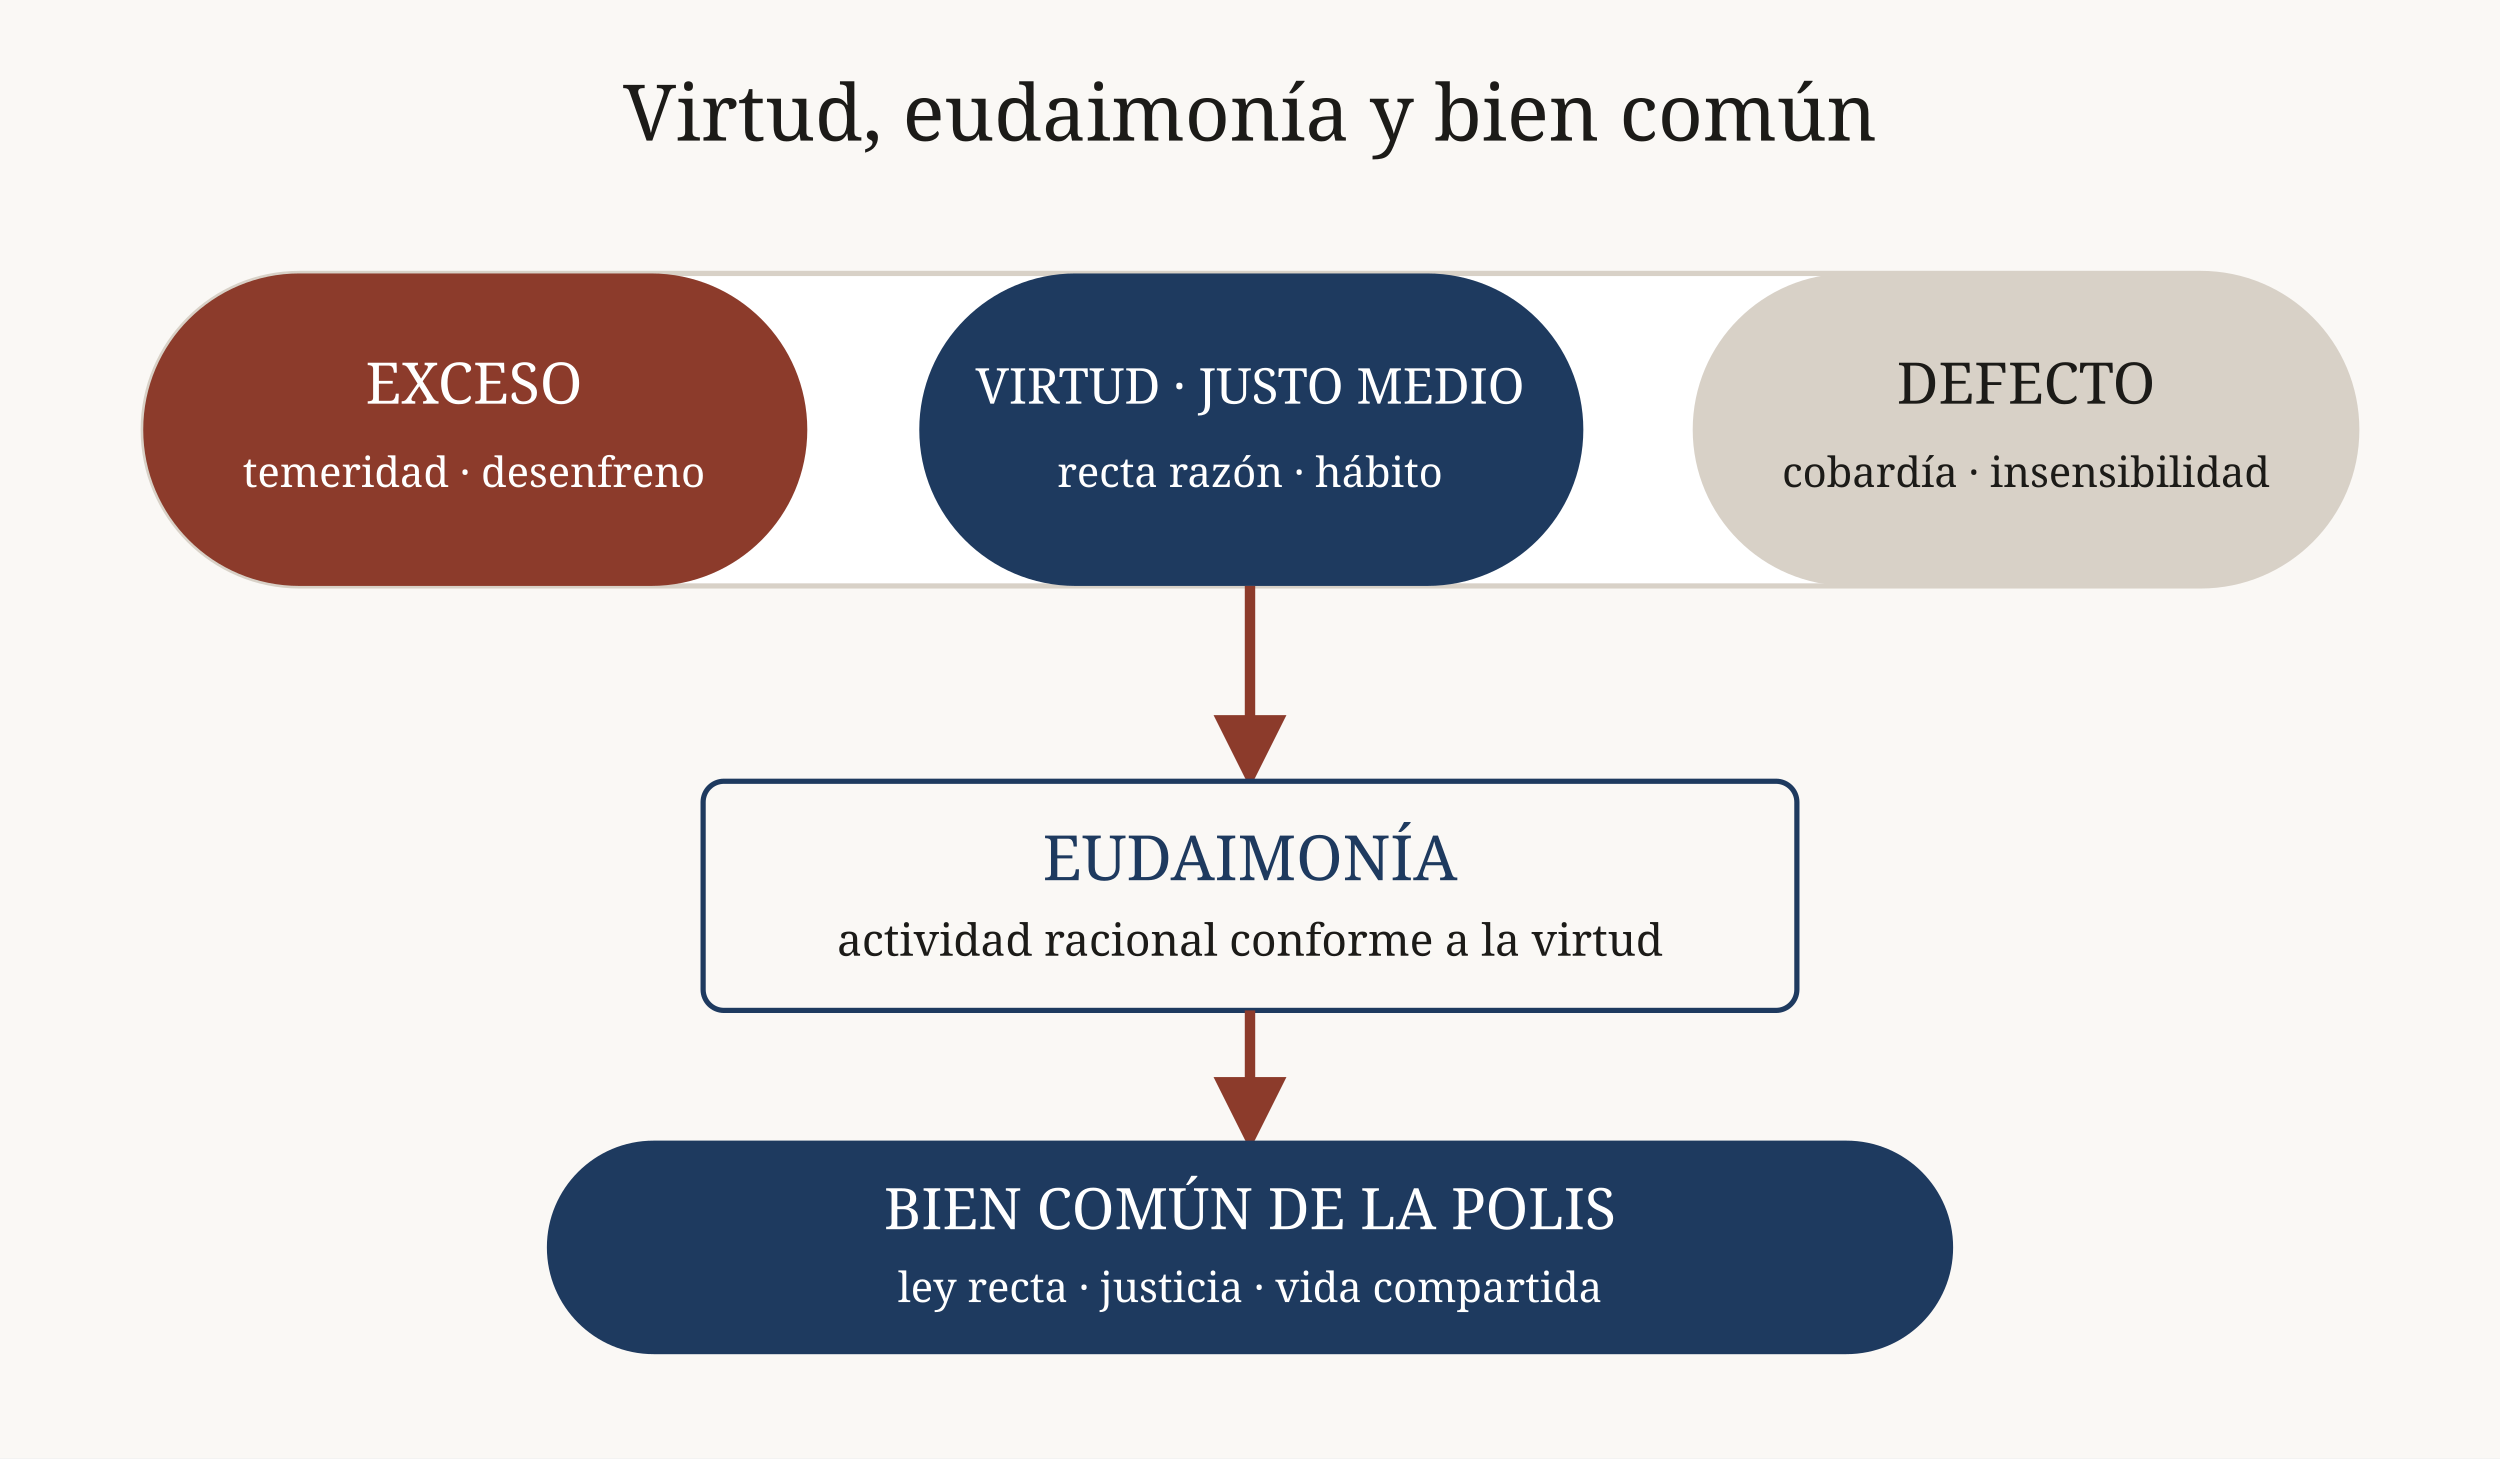
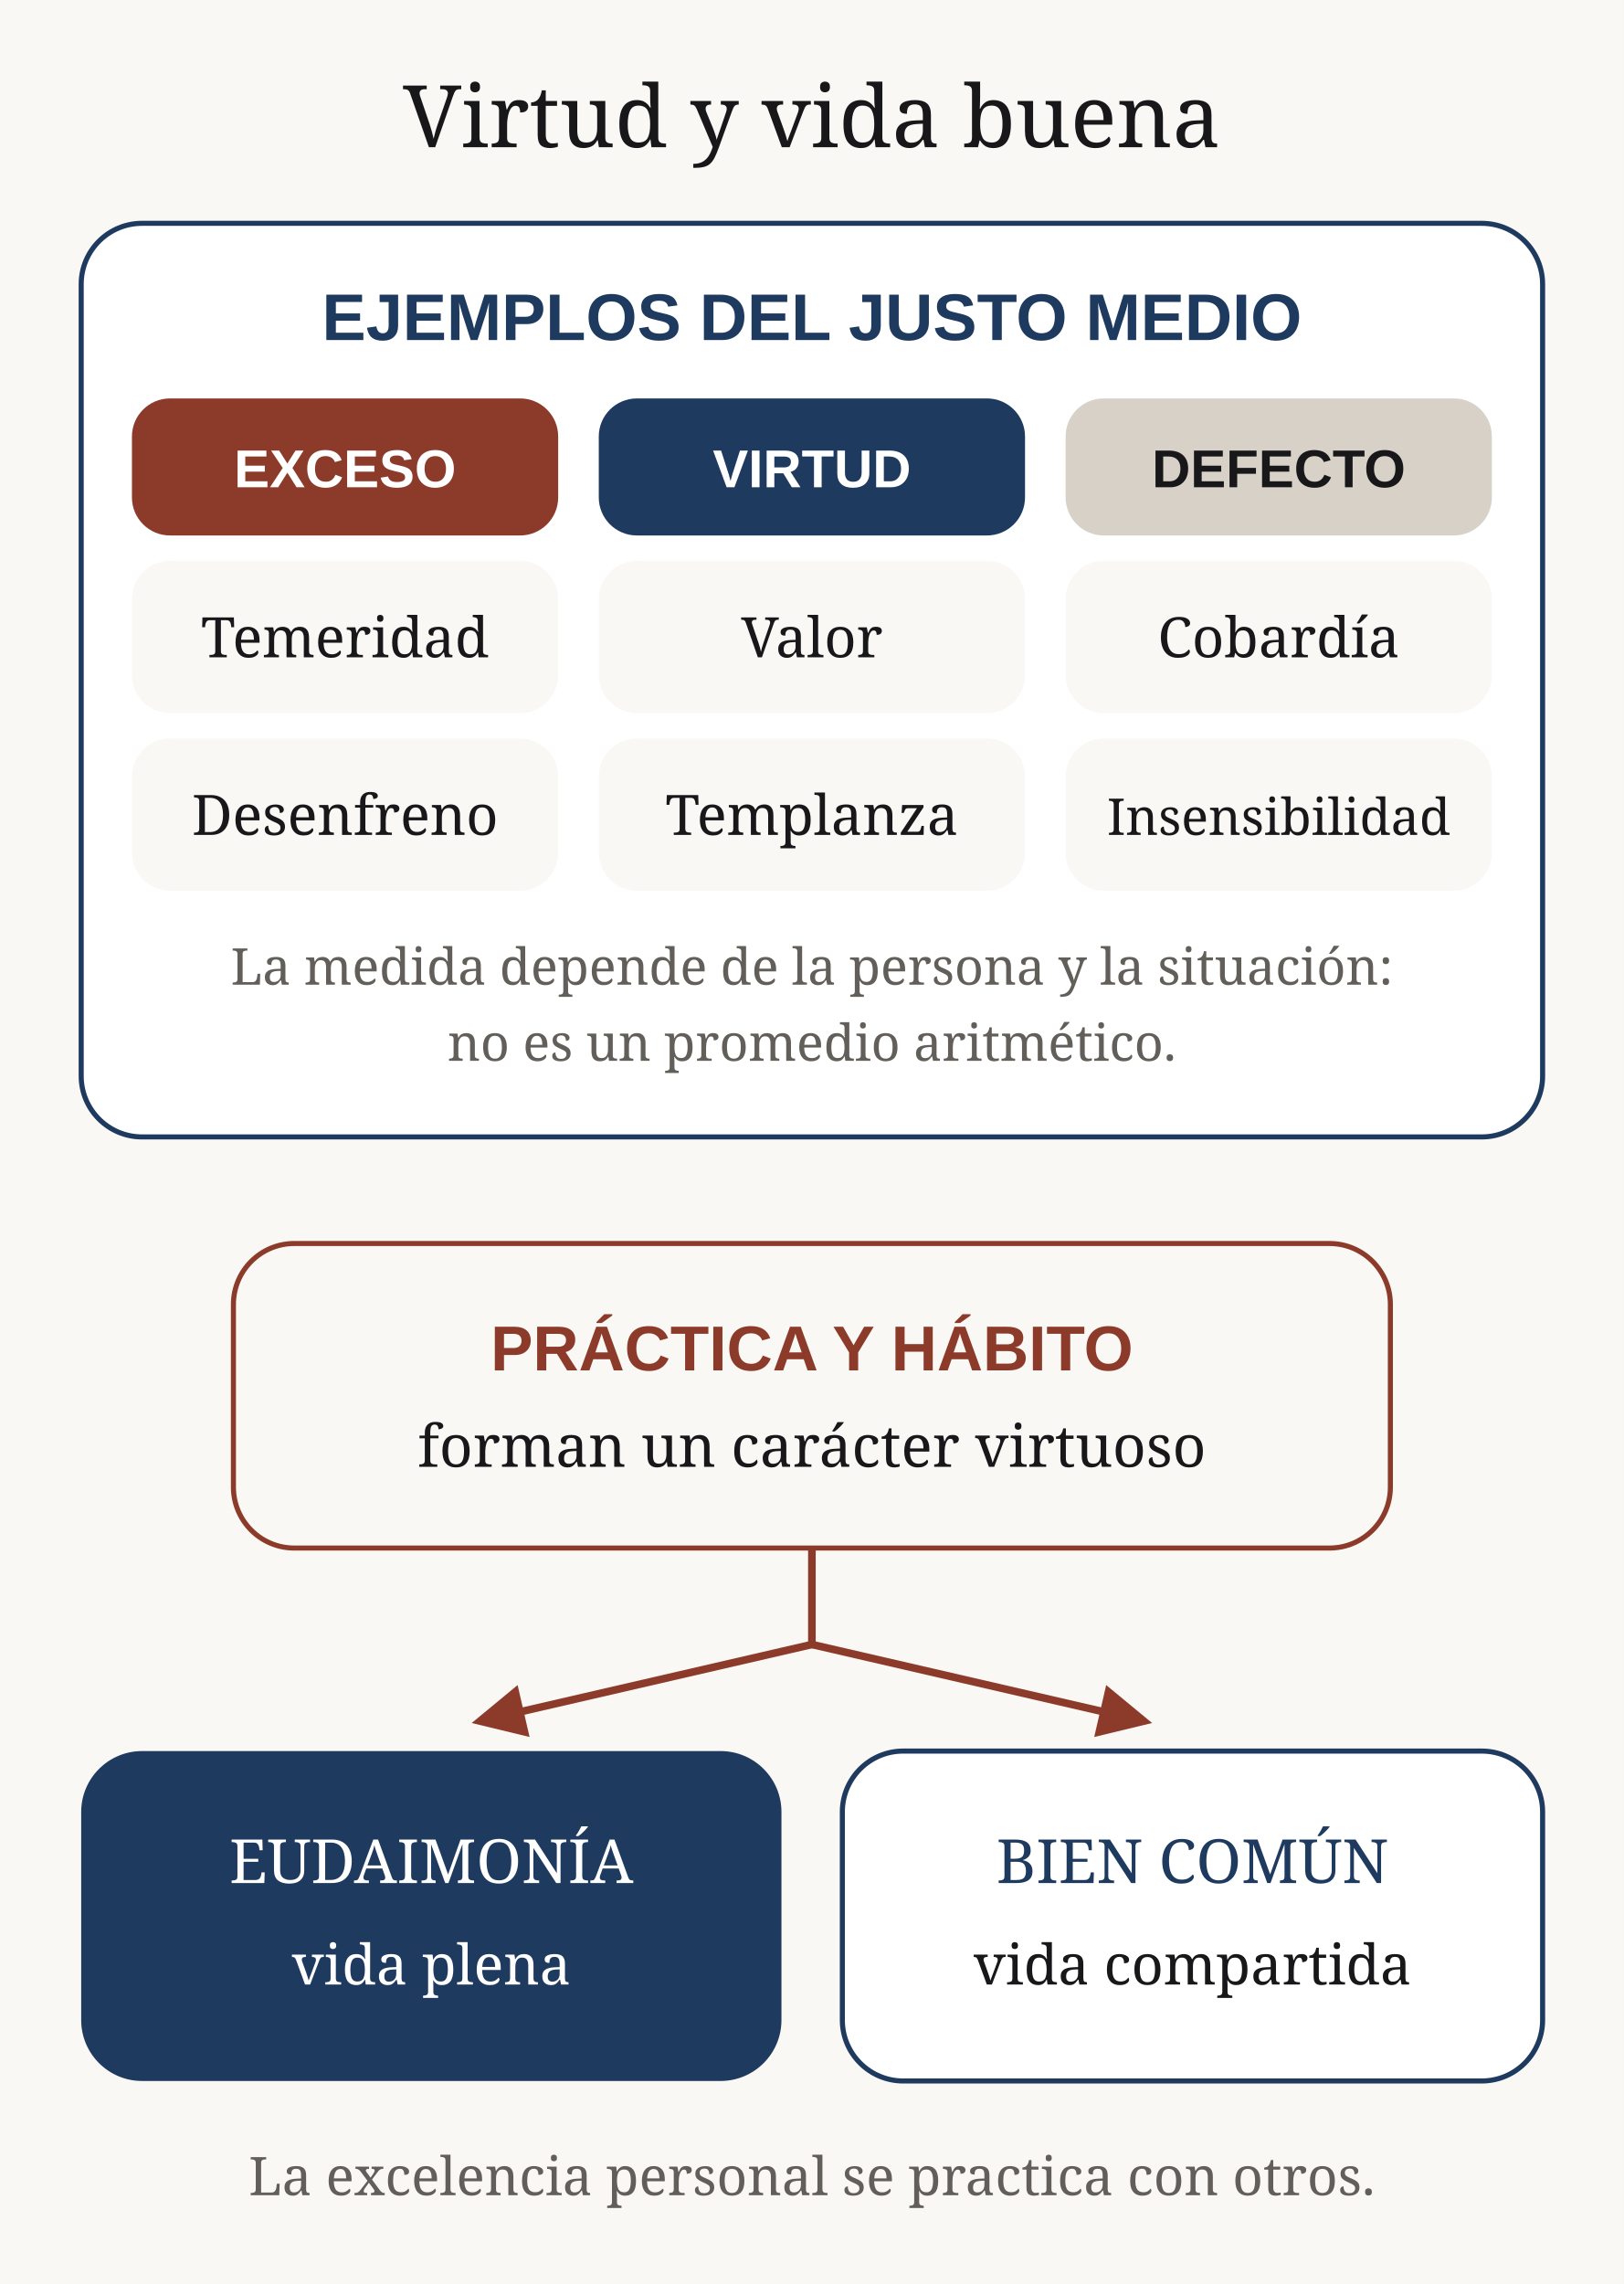
- <svg xmlns="http://www.w3.org/2000/svg" viewBox="0 0 960 560" role="img" aria-labelledby="title desc">
-   <rect width="960" height="560" fill="#FAF8F5" />
-   <text x="480" y="54" text-anchor="middle" fill="#1C1B18" font-family="Georgia, serif" font-size="30">Virtud, eudaimonía y bien común</text>
-   <rect x="55" y="105" width="850" height="120" rx="60" fill="#FFFFFF" stroke="#d8d1c7" stroke-width="2" />
-   <rect x="55" y="105" width="255" height="120" rx="60" fill="#8C3B2B" />
-   <text x="182" y="155" text-anchor="middle" fill="#FFFFFF" font-family="Georgia, serif" font-size="22">EXCESO</text>
-   <text x="182" y="187" text-anchor="middle" fill="#FFFFFF" font-family="Georgia, serif" font-size="16">temeridad · desenfreno</text>
-   <rect x="353" y="105" width="255" height="120" rx="60" fill="#1E3A5F" />
-   <text x="480" y="155" text-anchor="middle" fill="#FFFFFF" font-family="Georgia, serif" font-size="19">VIRTUD · JUSTO MEDIO</text>
-   <text x="480" y="187" text-anchor="middle" fill="#FFFFFF" font-family="Georgia, serif" font-size="16">recta razón · hábito</text>
-   <rect x="650" y="105" width="255" height="120" rx="60" fill="#d8d1c7" />
-   <text x="778" y="155" text-anchor="middle" fill="#1C1B18" font-family="Georgia, serif" font-size="22">DEFECTO</text>
-   <text x="778" y="187" text-anchor="middle" fill="#1C1B18" font-family="Georgia, serif" font-size="16">cobardía · insensibilidad</text>
-   <path d="M480 225v72" stroke="#8C3B2B" stroke-width="4" marker-end="url(#arrow)" />
+ <svg xmlns="http://www.w3.org/2000/svg" viewBox="0 0 640 900" role="img" aria-labelledby="title desc">
+   <rect width="640" height="900" fill="#FAF8F5" />
+   <text x="320" y="58" text-anchor="middle" fill="#18181B" font-family="Georgia, serif" font-size="34">Virtud y vida buena</text>
+   <rect x="32" y="88" width="576" height="360" rx="24" fill="#FFFFFF" stroke="#1E3A5F" stroke-width="2" />
+   <text x="320" y="134" text-anchor="middle" fill="#1E3A5F" font-family="Arial, sans-serif" font-size="26" font-weight="700">EJEMPLOS DEL JUSTO MEDIO</text>
+   <rect x="52" y="157" width="168" height="54" rx="15" fill="#8C3B2B" />
+   <text x="136" y="192" text-anchor="middle" fill="#FFFFFF" font-family="Arial, sans-serif" font-size="21" font-weight="700">EXCESO</text>
+   <rect x="236" y="157" width="168" height="54" rx="15" fill="#1E3A5F" />
+   <text x="320" y="192" text-anchor="middle" fill="#FFFFFF" font-family="Arial, sans-serif" font-size="21" font-weight="700">VIRTUD</text>
+   <rect x="420" y="157" width="168" height="54" rx="15" fill="#D8D1C7" />
+   <text x="504" y="192" text-anchor="middle" fill="#18181B" font-family="Arial, sans-serif" font-size="21" font-weight="700">DEFECTO</text>
+   <rect x="52" y="221" width="168" height="60" rx="15" fill="#FAF8F5" />
+   <text x="136" y="259" text-anchor="middle" fill="#18181B" font-family="Georgia, serif" font-size="22">Temeridad</text>
+   <rect x="236" y="221" width="168" height="60" rx="15" fill="#FAF8F5" />
+   <text x="320" y="259" text-anchor="middle" fill="#18181B" font-family="Georgia, serif" font-size="22">Valor</text>
+   <rect x="420" y="221" width="168" height="60" rx="15" fill="#FAF8F5" />
+   <text x="504" y="259" text-anchor="middle" fill="#18181B" font-family="Georgia, serif" font-size="22">Cobardía</text>
+   <rect x="52" y="291" width="168" height="60" rx="15" fill="#FAF8F5" />
+   <text x="136" y="329" text-anchor="middle" fill="#18181B" font-family="Georgia, serif" font-size="22">Desenfreno</text>
+   <rect x="236" y="291" width="168" height="60" rx="15" fill="#FAF8F5" />
+   <text x="320" y="329" text-anchor="middle" fill="#18181B" font-family="Georgia, serif" font-size="22">Templanza</text>
+   <rect x="420" y="291" width="168" height="60" rx="15" fill="#FAF8F5" />
+   <text x="504" y="329" text-anchor="middle" fill="#18181B" font-family="Georgia, serif" font-size="20">Insensibilidad</text>
+   <text x="320" y="388" text-anchor="middle" fill="#625E59" font-family="Georgia, serif" font-size="20">La medida depende de la persona y la situación:</text>
+   <text x="320" y="418" text-anchor="middle" fill="#625E59" font-family="Georgia, serif" font-size="20">no es un promedio aritmético.</text>
+   <rect x="92" y="490" width="456" height="120" rx="24" fill="#FAF8F5" stroke="#8C3B2B" stroke-width="2" />
+   <text x="320" y="540" text-anchor="middle" fill="#8C3B2B" font-family="Arial, sans-serif" font-size="25" font-weight="700">PRÁCTICA Y HÁBITO</text>
+   <text x="320" y="578" text-anchor="middle" fill="#18181B" font-family="Georgia, serif" font-size="23">forman un carácter virtuoso</text>
+   <path d="M320 610v38l-130 30" fill="none" stroke="#8C3B2B" stroke-width="3" marker-end="url(#arrow)" />
+   <path d="M320 648l130 30" fill="none" stroke="#8C3B2B" stroke-width="3" marker-end="url(#arrow)" />
+   <rect x="32" y="690" width="276" height="130" rx="24" fill="#1E3A5F" />
+   <text x="170" y="742" text-anchor="middle" fill="#FFFFFF" font-family="Georgia, serif" font-size="24">EUDAIMONÍA</text>
+   <text x="170" y="782" text-anchor="middle" fill="#FFFFFF" font-family="Georgia, serif" font-size="22">vida plena</text>
+   <rect x="332" y="690" width="276" height="130" rx="24" fill="#FFFFFF" stroke="#1E3A5F" stroke-width="2" />
+   <text x="470" y="742" text-anchor="middle" fill="#1E3A5F" font-family="Georgia, serif" font-size="24">BIEN COMÚN</text>
+   <text x="470" y="782" text-anchor="middle" fill="#18181B" font-family="Georgia, serif" font-size="22">vida compartida</text>
+   <text x="320" y="865" text-anchor="middle" fill="#625E59" font-family="Georgia, serif" font-size="21">La excelencia personal se practica con otros.</text>
  <defs>
-     <marker id="arrow" viewBox="0 0 10 10" refX="8" refY="5" markerWidth="7" markerHeight="7" orient="auto-start-reverse">
+     <marker id="arrow" viewBox="0 0 10 10" refX="8" refY="5" markerWidth="7" markerHeight="7" orient="auto">
      <path d="M0 0l10 5-10 5z" fill="#8C3B2B" />
    </marker>
  </defs>
-   <rect x="270" y="300" width="420" height="88" rx="8" fill="#FAF8F5" stroke="#1E3A5F" stroke-width="2" />
-   <text x="480" y="338" text-anchor="middle" fill="#1E3A5F" font-family="Georgia, serif" font-size="24">EUDAIMONÍA</text>
-   <text x="480" y="367" text-anchor="middle" fill="#1C1B18" font-family="Georgia, serif" font-size="17">actividad racional conforme a la virtud</text>
-   <path d="M480 388v48" stroke="#8C3B2B" stroke-width="4" marker-end="url(#arrow)" />
-   <rect x="210" y="438" width="540" height="82" rx="41" fill="#1E3A5F" />
-   <text x="480" y="472" text-anchor="middle" fill="#FFFFFF" font-family="Georgia, serif" font-size="22">BIEN COMÚN DE LA POLIS</text>
-   <text x="480" y="500" text-anchor="middle" fill="#FFFFFF" font-family="Georgia, serif" font-size="16">ley recta · justicia · vida compartida</text>
</svg>
